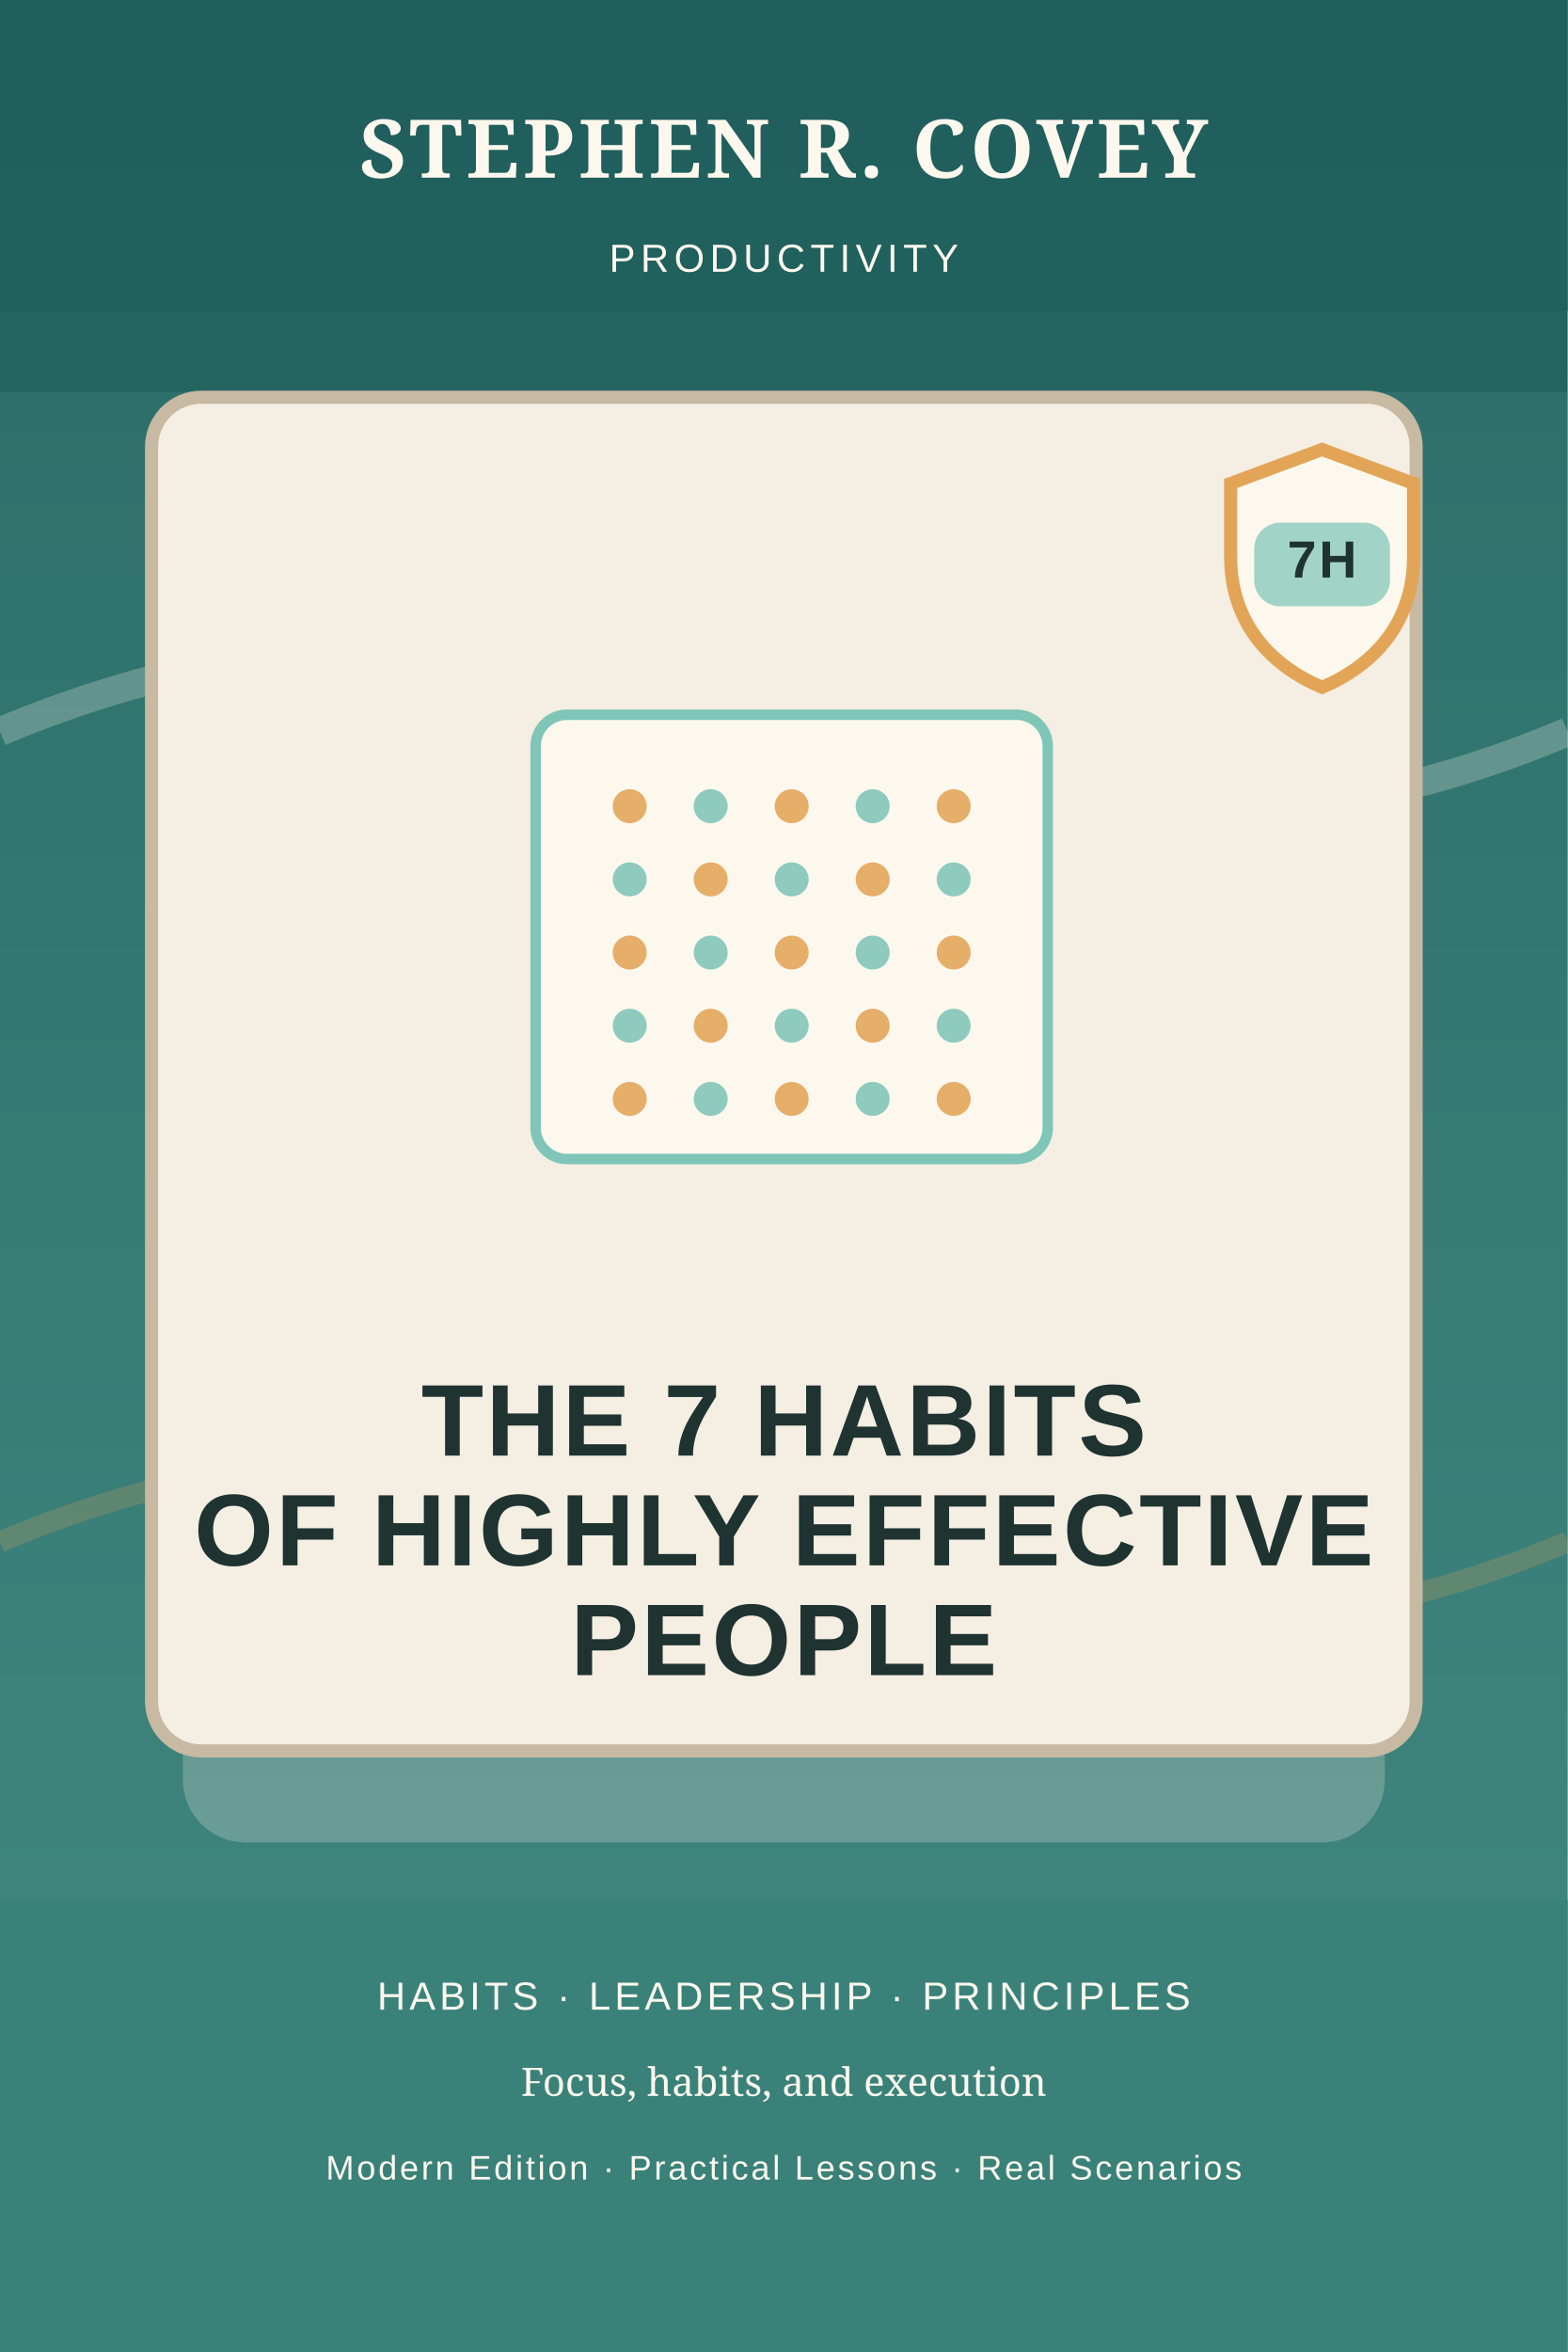
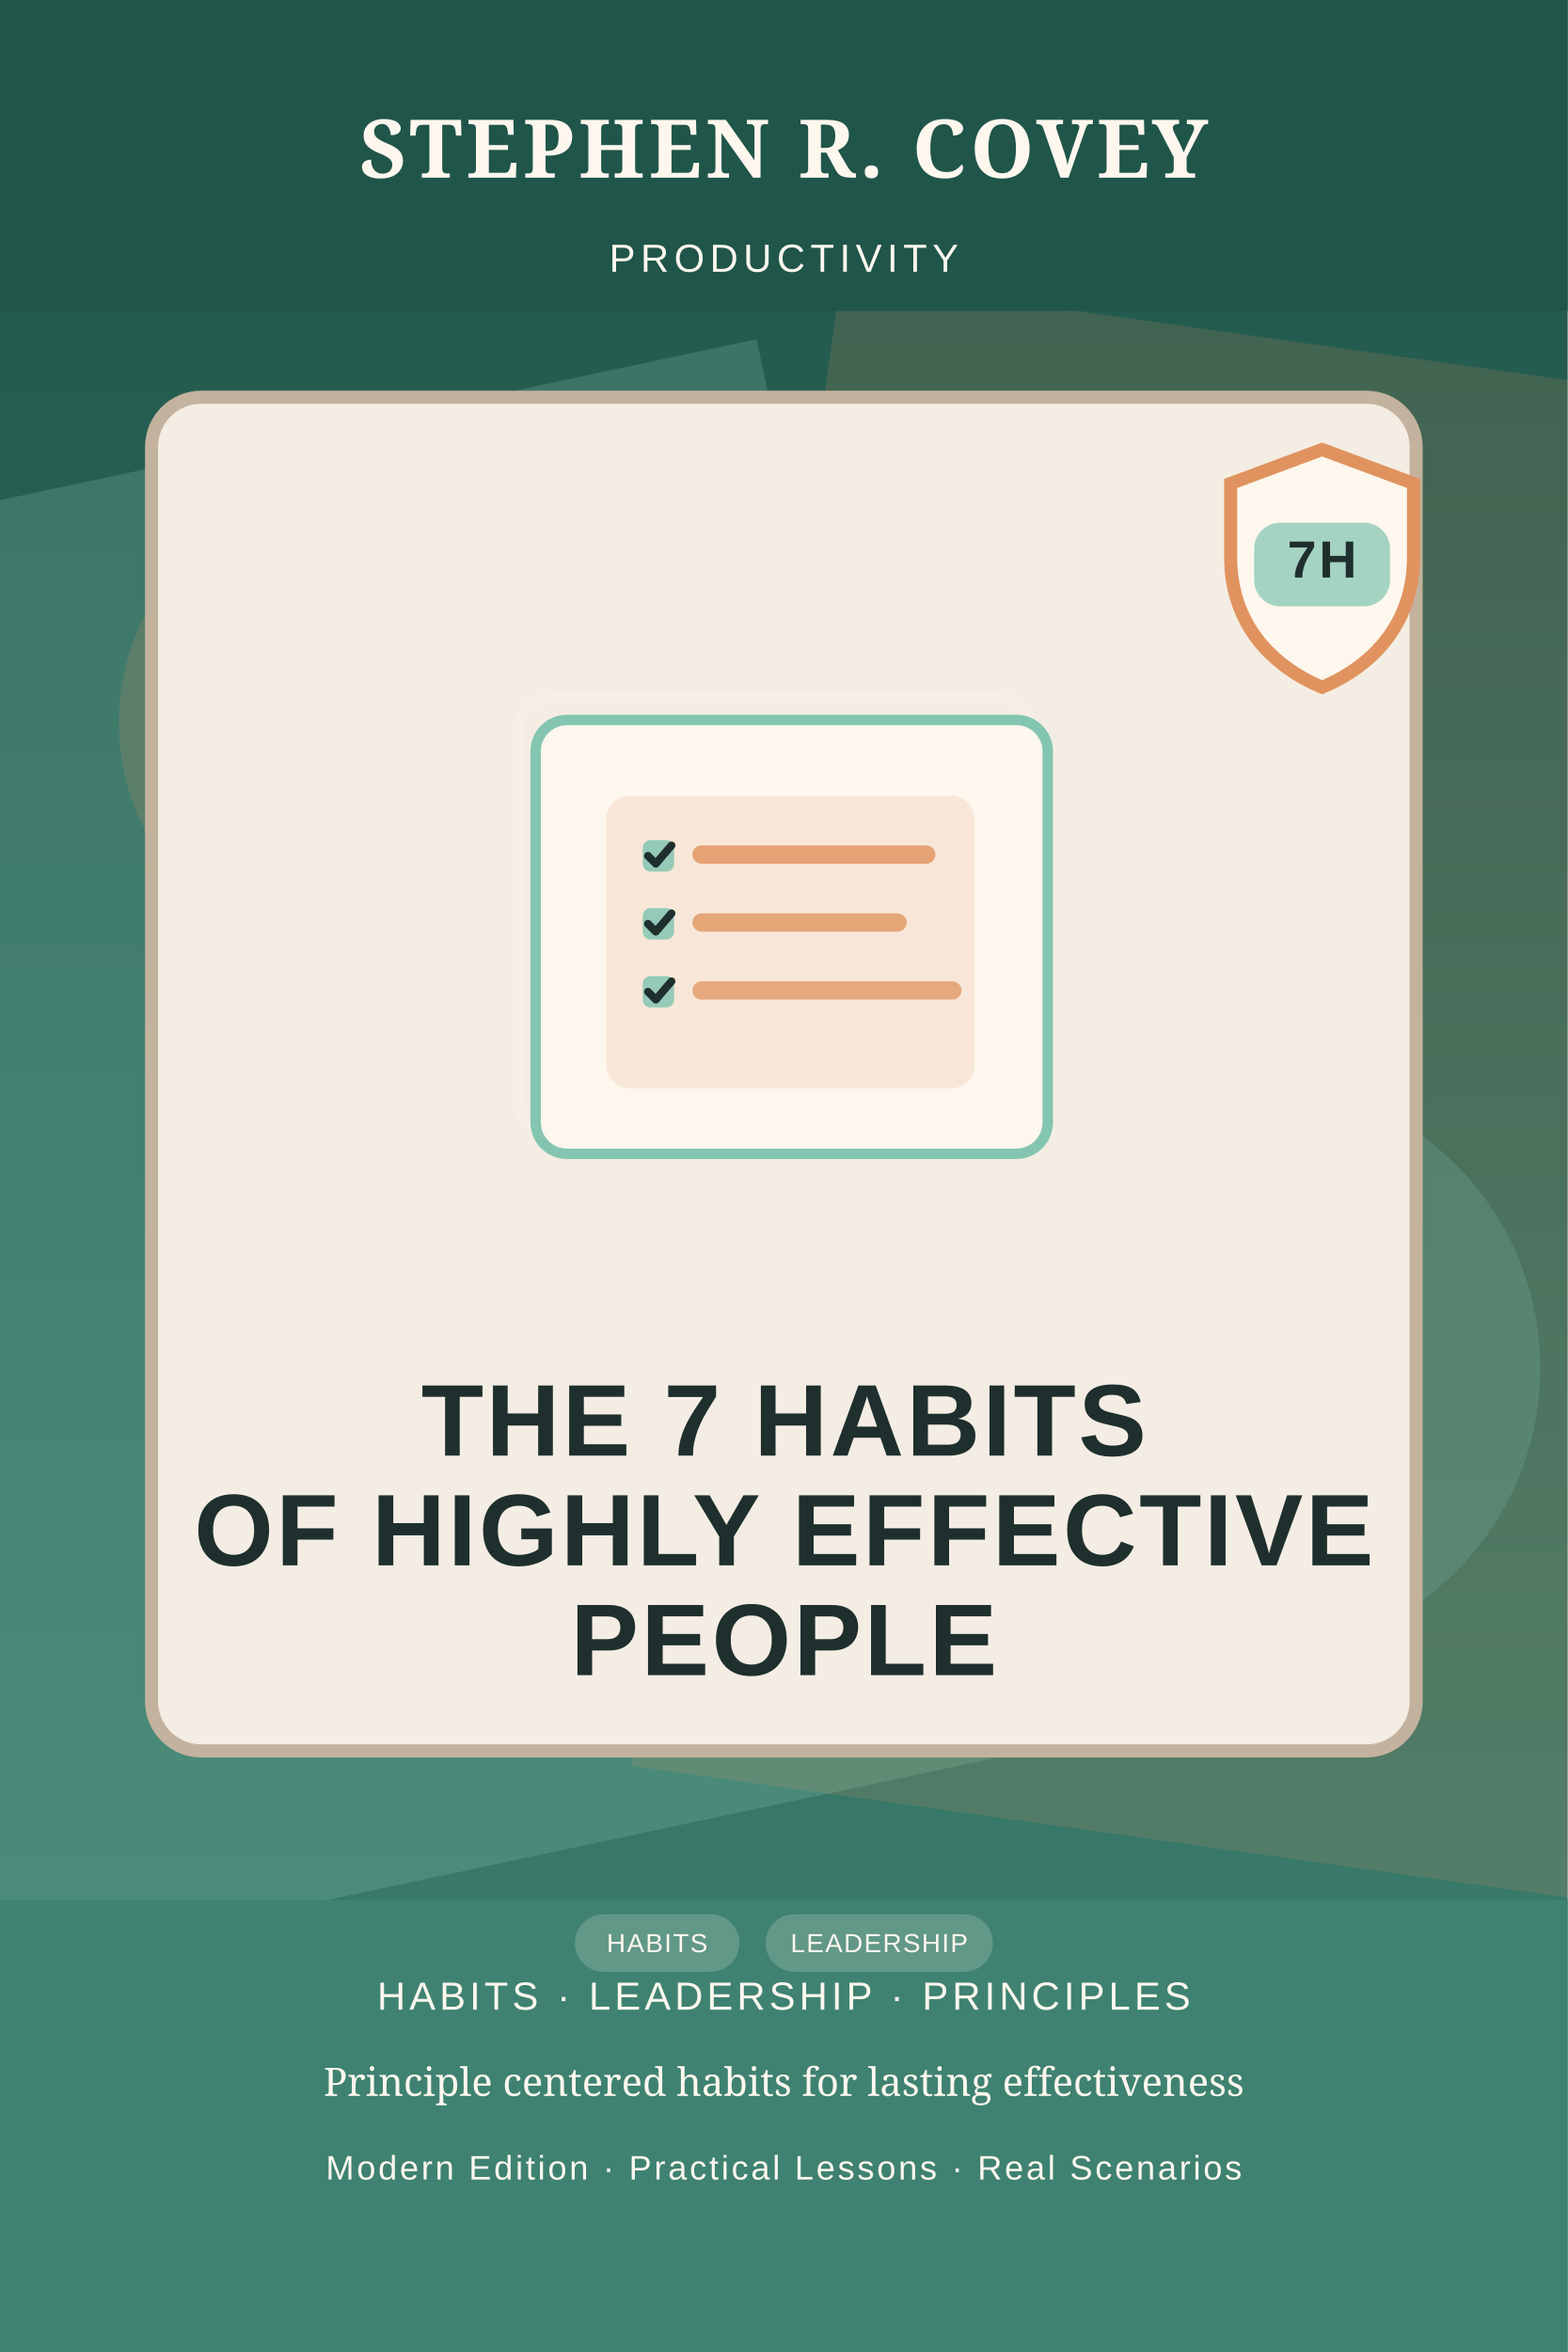
<svg xmlns="http://www.w3.org/2000/svg" width="1200" height="1800" viewBox="0 0 1200 1800" fill="none" role="img" aria-labelledby="title desc">
  <defs>
    <linearGradient id="g1896454746" x1="0" y1="0" x2="0" y2="1800" gradientUnits="userSpaceOnUse">
-       <stop offset="0%" stop-color="#205F5D" />
-       <stop offset="100%" stop-color="#3A8279" />
+       <stop offset="0%" stop-color="#20554A" />
+       <stop offset="100%" stop-color="#3F8271" />
    </linearGradient>
  </defs>
  <rect width="1200" height="1800" fill="url(#g1896454746)" />
-   <rect x="0" y="300" width="1200" height="1180" fill="#7FC5B8" opacity="0.12" />
-   <rect x="140" y="360" width="920" height="1050" rx="48" fill="#FDF8EE" opacity="0.22" />
-   <path d="M0 560 Q300 433 600 560 T1200 560" stroke="#FDF8EE" stroke-width="22" opacity="0.24" />
-   <path d="M0 1180 Q300 1053 600 1180 T1200 1180" stroke="#E2A457" stroke-width="16" opacity="0.22" />
-   <rect x="116" y="304" width="968" height="1036" rx="38" fill="#F4EEE3" stroke="#C8B9A3" stroke-width="10" />
-   <g transform="translate(410 547)">
-     <rect x="0" y="0" width="392" height="340" rx="24" fill="#FDF8EE" stroke="#7FC5B8" stroke-width="8" />
-     <circle cx="72" cy="70" r="13" fill="#E2A457" opacity="0.88" />
-     <circle cx="134" cy="70" r="13" fill="#7FC5B8" opacity="0.88" />
-     <circle cx="196" cy="70" r="13" fill="#E2A457" opacity="0.88" />
-     <circle cx="258" cy="70" r="13" fill="#7FC5B8" opacity="0.88" />
-     <circle cx="320" cy="70" r="13" fill="#E2A457" opacity="0.88" />
-     <circle cx="72" cy="126" r="13" fill="#7FC5B8" opacity="0.88" />
-     <circle cx="134" cy="126" r="13" fill="#E2A457" opacity="0.88" />
-     <circle cx="196" cy="126" r="13" fill="#7FC5B8" opacity="0.88" />
-     <circle cx="258" cy="126" r="13" fill="#E2A457" opacity="0.88" />
-     <circle cx="320" cy="126" r="13" fill="#7FC5B8" opacity="0.88" />
-     <circle cx="72" cy="182" r="13" fill="#E2A457" opacity="0.88" />
-     <circle cx="134" cy="182" r="13" fill="#7FC5B8" opacity="0.88" />
-     <circle cx="196" cy="182" r="13" fill="#E2A457" opacity="0.88" />
-     <circle cx="258" cy="182" r="13" fill="#7FC5B8" opacity="0.88" />
-     <circle cx="320" cy="182" r="13" fill="#E2A457" opacity="0.88" />
-     <circle cx="72" cy="238" r="13" fill="#7FC5B8" opacity="0.88" />
-     <circle cx="134" cy="238" r="13" fill="#E2A457" opacity="0.88" />
-     <circle cx="196" cy="238" r="13" fill="#7FC5B8" opacity="0.88" />
-     <circle cx="258" cy="238" r="13" fill="#E2A457" opacity="0.88" />
-     <circle cx="320" cy="238" r="13" fill="#7FC5B8" opacity="0.88" />
-     <circle cx="72" cy="294" r="13" fill="#E2A457" opacity="0.88" />
-     <circle cx="134" cy="294" r="13" fill="#7FC5B8" opacity="0.88" />
-     <circle cx="196" cy="294" r="13" fill="#E2A457" opacity="0.88" />
-     <circle cx="258" cy="294" r="13" fill="#7FC5B8" opacity="0.88" />
-     <circle cx="320" cy="294" r="13" fill="#E2A457" opacity="0.88" />
+   <rect x="-120" y="310" width="820" height="1100" transform="rotate(-12 400 860)" fill="#84C5B1" opacity="0.24" />
+   <rect x="560" y="260" width="760" height="1150" transform="rotate(8 940 835)" fill="#E0935E" opacity="0.16" />
+   <circle cx="271" cy="553" r="180" fill="#E0935E" opacity="0.17" />
+   <circle cx="959" cy="1047" r="220" fill="#84C5B1" opacity="0.2" />
+   <ellipse cx="600" cy="812" rx="470" ry="382" fill="#FDF7EE" opacity="0.08" />
+   <rect x="116" y="304" width="968" height="1036" rx="38" fill="#F4EDE3" stroke="#C3B29E" stroke-width="10" />
+   <g opacity="0.24" transform="translate(0 -26)">
+     <g transform="translate(397 560)">
+       <rect x="0" y="0" width="392" height="332" rx="24" fill="#F4EDE3" stroke="#FDF7EE" stroke-width="8" />
+       <rect x="54" y="58" width="282" height="224" rx="18" fill="#84C5B1" opacity="0.16" />
+       <rect x="82" y="92" width="24" height="24" rx="6" fill="#FDF7EE" opacity="0.86" />
+       <path d="M86 104 L92 110 L104 96" fill="none" stroke="#1E2F2D" stroke-width="6" stroke-linecap="round" stroke-linejoin="round" />
+       <rect x="120" y="96" width="186" height="14" rx="7" fill="#84C5B1" opacity="0.82" />
+       <rect x="82" y="144" width="24" height="24" rx="6" fill="#FDF7EE" opacity="0.86" />
+       <path d="M86 156 L92 162 L104 148" fill="none" stroke="#1E2F2D" stroke-width="6" stroke-linecap="round" stroke-linejoin="round" />
+       <rect x="120" y="148" width="164" height="14" rx="7" fill="#84C5B1" opacity="0.78" />
+       <rect x="82" y="196" width="24" height="24" rx="6" fill="#FDF7EE" opacity="0.86" />
+       <path d="M86 208 L92 214 L104 200" fill="none" stroke="#1E2F2D" stroke-width="6" stroke-linecap="round" stroke-linejoin="round" />
+       <rect x="120" y="200" width="206" height="14" rx="7" fill="#84C5B1" opacity="0.74" />
+     </g>
+   </g>
+   <g transform="translate(410 551)">
+     <rect x="0" y="0" width="392" height="332" rx="24" fill="#FDF7EE" stroke="#84C5B1" stroke-width="8" />
+     <rect x="54" y="58" width="282" height="224" rx="18" fill="#E0935E" opacity="0.16" />
+     <rect x="82" y="92" width="24" height="24" rx="6" fill="#84C5B1" opacity="0.86" />
+     <path d="M86 104 L92 110 L104 96" fill="none" stroke="#1E2F2D" stroke-width="6" stroke-linecap="round" stroke-linejoin="round" />
+     <rect x="120" y="96" width="186" height="14" rx="7" fill="#E0935E" opacity="0.82" />
+     <rect x="82" y="144" width="24" height="24" rx="6" fill="#84C5B1" opacity="0.86" />
+     <path d="M86 156 L92 162 L104 148" fill="none" stroke="#1E2F2D" stroke-width="6" stroke-linecap="round" stroke-linejoin="round" />
+     <rect x="120" y="148" width="164" height="14" rx="7" fill="#E0935E" opacity="0.78" />
+     <rect x="82" y="196" width="24" height="24" rx="6" fill="#84C5B1" opacity="0.86" />
+     <path d="M86 208 L92 214 L104 200" fill="none" stroke="#1E2F2D" stroke-width="6" stroke-linecap="round" stroke-linejoin="round" />
+     <rect x="120" y="200" width="206" height="14" rx="7" fill="#E0935E" opacity="0.74" />
  </g>
  <g transform="translate(930 336)">
-     <path d="M82 8 L152 34 V90 C152 142 120 174 82 190 C44 174 12 142 12 90 V34 Z" fill="#FDF8EE" stroke="#E2A457" stroke-width="10" />
-     <rect x="30" y="64" width="104" height="64" rx="20" fill="#7FC5B8" opacity="0.72" />
-     <text x="82" y="106" text-anchor="middle" fill="#1F3331" font-family="'Trebuchet MS', Arial, sans-serif" font-size="40" font-weight="700" letter-spacing="2">7H</text>
+     <path d="M82 8 L152 34 V90 C152 142 120 174 82 190 C44 174 12 142 12 90 V34 Z" fill="#FDF7EE" stroke="#E0935E" stroke-width="10" />
+     <rect x="30" y="64" width="104" height="64" rx="20" fill="#84C5B1" opacity="0.72" />
+     <text x="82" y="106" text-anchor="middle" fill="#1E2F2D" font-family="'Trebuchet MS', Arial, sans-serif" font-size="40" font-weight="700" letter-spacing="2">7H</text>
  </g>
-   <rect x="0" y="0" width="1200" height="238" fill="#205F5D" opacity="0.93" />
-   <rect x="0" y="1454" width="1200" height="346" fill="#3A8279" opacity="0.95" />
-   <text x="600" y="136" text-anchor="middle" fill="#FDF8EE" font-family="Georgia, serif" font-size="62" font-weight="700" letter-spacing="3">STEPHEN R. COVEY</text>
-   <text x="600" y="208" text-anchor="middle" fill="#FDF8EE" font-family="'Trebuchet MS', Arial, sans-serif" font-size="30" letter-spacing="4">PRODUCTIVITY</text>
-   <text x="600" y="1114" text-anchor="middle" fill="#1F3331" font-family="'Trebuchet MS', Arial, sans-serif" font-size="78" font-weight="700" letter-spacing="2">THE 7 HABITS</text>
-   <text x="600" y="1198" text-anchor="middle" fill="#1F3331" font-family="'Trebuchet MS', Arial, sans-serif" font-size="78" font-weight="700" letter-spacing="2">OF HIGHLY EFFECTIVE</text>
-   <text x="600" y="1282" text-anchor="middle" fill="#1F3331" font-family="'Trebuchet MS', Arial, sans-serif" font-size="78" font-weight="700" letter-spacing="2">PEOPLE</text>
-   <text x="600" y="1538" text-anchor="middle" fill="#FDF8EE" font-family="'Trebuchet MS', Arial, sans-serif" font-size="30" letter-spacing="3">HABITS  ·  LEADERSHIP  ·  PRINCIPLES</text>
-   <text x="600" y="1604" text-anchor="middle" fill="#FDF8EE" font-family="Georgia, serif" font-size="30">Focus, habits, and execution</text>
-   <text x="600" y="1668" text-anchor="middle" fill="#FDF8EE" font-family="'Trebuchet MS', Arial, sans-serif" font-size="26" letter-spacing="2">Modern Edition · Practical Lessons · Real Scenarios</text>
+   <rect x="0" y="0" width="1200" height="238" fill="#20554A" opacity="0.93" />
+   <rect x="0" y="1454" width="1200" height="346" fill="#3F8271" opacity="0.95" />
+   <text x="600" y="136" text-anchor="middle" fill="#FDF7EE" font-family="Georgia, serif" font-size="62" font-weight="700" letter-spacing="3">STEPHEN R. COVEY</text>
+   <text x="600" y="208" text-anchor="middle" fill="#FDF7EE" font-family="'Trebuchet MS', Arial, sans-serif" font-size="30" letter-spacing="4">PRODUCTIVITY</text>
+   <text x="600" y="1114" text-anchor="middle" fill="#1E2F2D" font-family="'Trebuchet MS', Arial, sans-serif" font-size="78" font-weight="700" letter-spacing="2">THE 7 HABITS</text>
+   <text x="600" y="1198" text-anchor="middle" fill="#1E2F2D" font-family="'Trebuchet MS', Arial, sans-serif" font-size="78" font-weight="700" letter-spacing="2">OF HIGHLY EFFECTIVE</text>
+   <text x="600" y="1282" text-anchor="middle" fill="#1E2F2D" font-family="'Trebuchet MS', Arial, sans-serif" font-size="78" font-weight="700" letter-spacing="2">PEOPLE</text>
+   <g>
+     <rect x="441" y="1466" width="124" height="42" rx="21" fill="#FDF7EE" opacity="0.18" stroke="#FDF7EE" stroke-width="2" />
+     <text x="503" y="1494" text-anchor="middle" fill="#FDF7EE" font-family="'Trebuchet MS', Arial, sans-serif" font-size="20" letter-spacing="1">HABITS</text>
+   </g>
+   <g>
+     <rect x="587" y="1466" width="172" height="42" rx="21" fill="#FDF7EE" opacity="0.18" stroke="#FDF7EE" stroke-width="2" />
+     <text x="673" y="1494" text-anchor="middle" fill="#FDF7EE" font-family="'Trebuchet MS', Arial, sans-serif" font-size="20" letter-spacing="1">LEADERSHIP</text>
+   </g>
+   <text x="600" y="1538" text-anchor="middle" fill="#FDF7EE" font-family="'Trebuchet MS', Arial, sans-serif" font-size="30" letter-spacing="3">HABITS  ·  LEADERSHIP  ·  PRINCIPLES</text>
+   <text x="600" y="1604" text-anchor="middle" fill="#FDF7EE" font-family="Georgia, serif" font-size="30">Principle centered habits for lasting effectiveness</text>
+   <text x="600" y="1668" text-anchor="middle" fill="#FDF7EE" font-family="'Trebuchet MS', Arial, sans-serif" font-size="26" letter-spacing="2">Modern Edition · Practical Lessons · Real Scenarios</text>
</svg>
